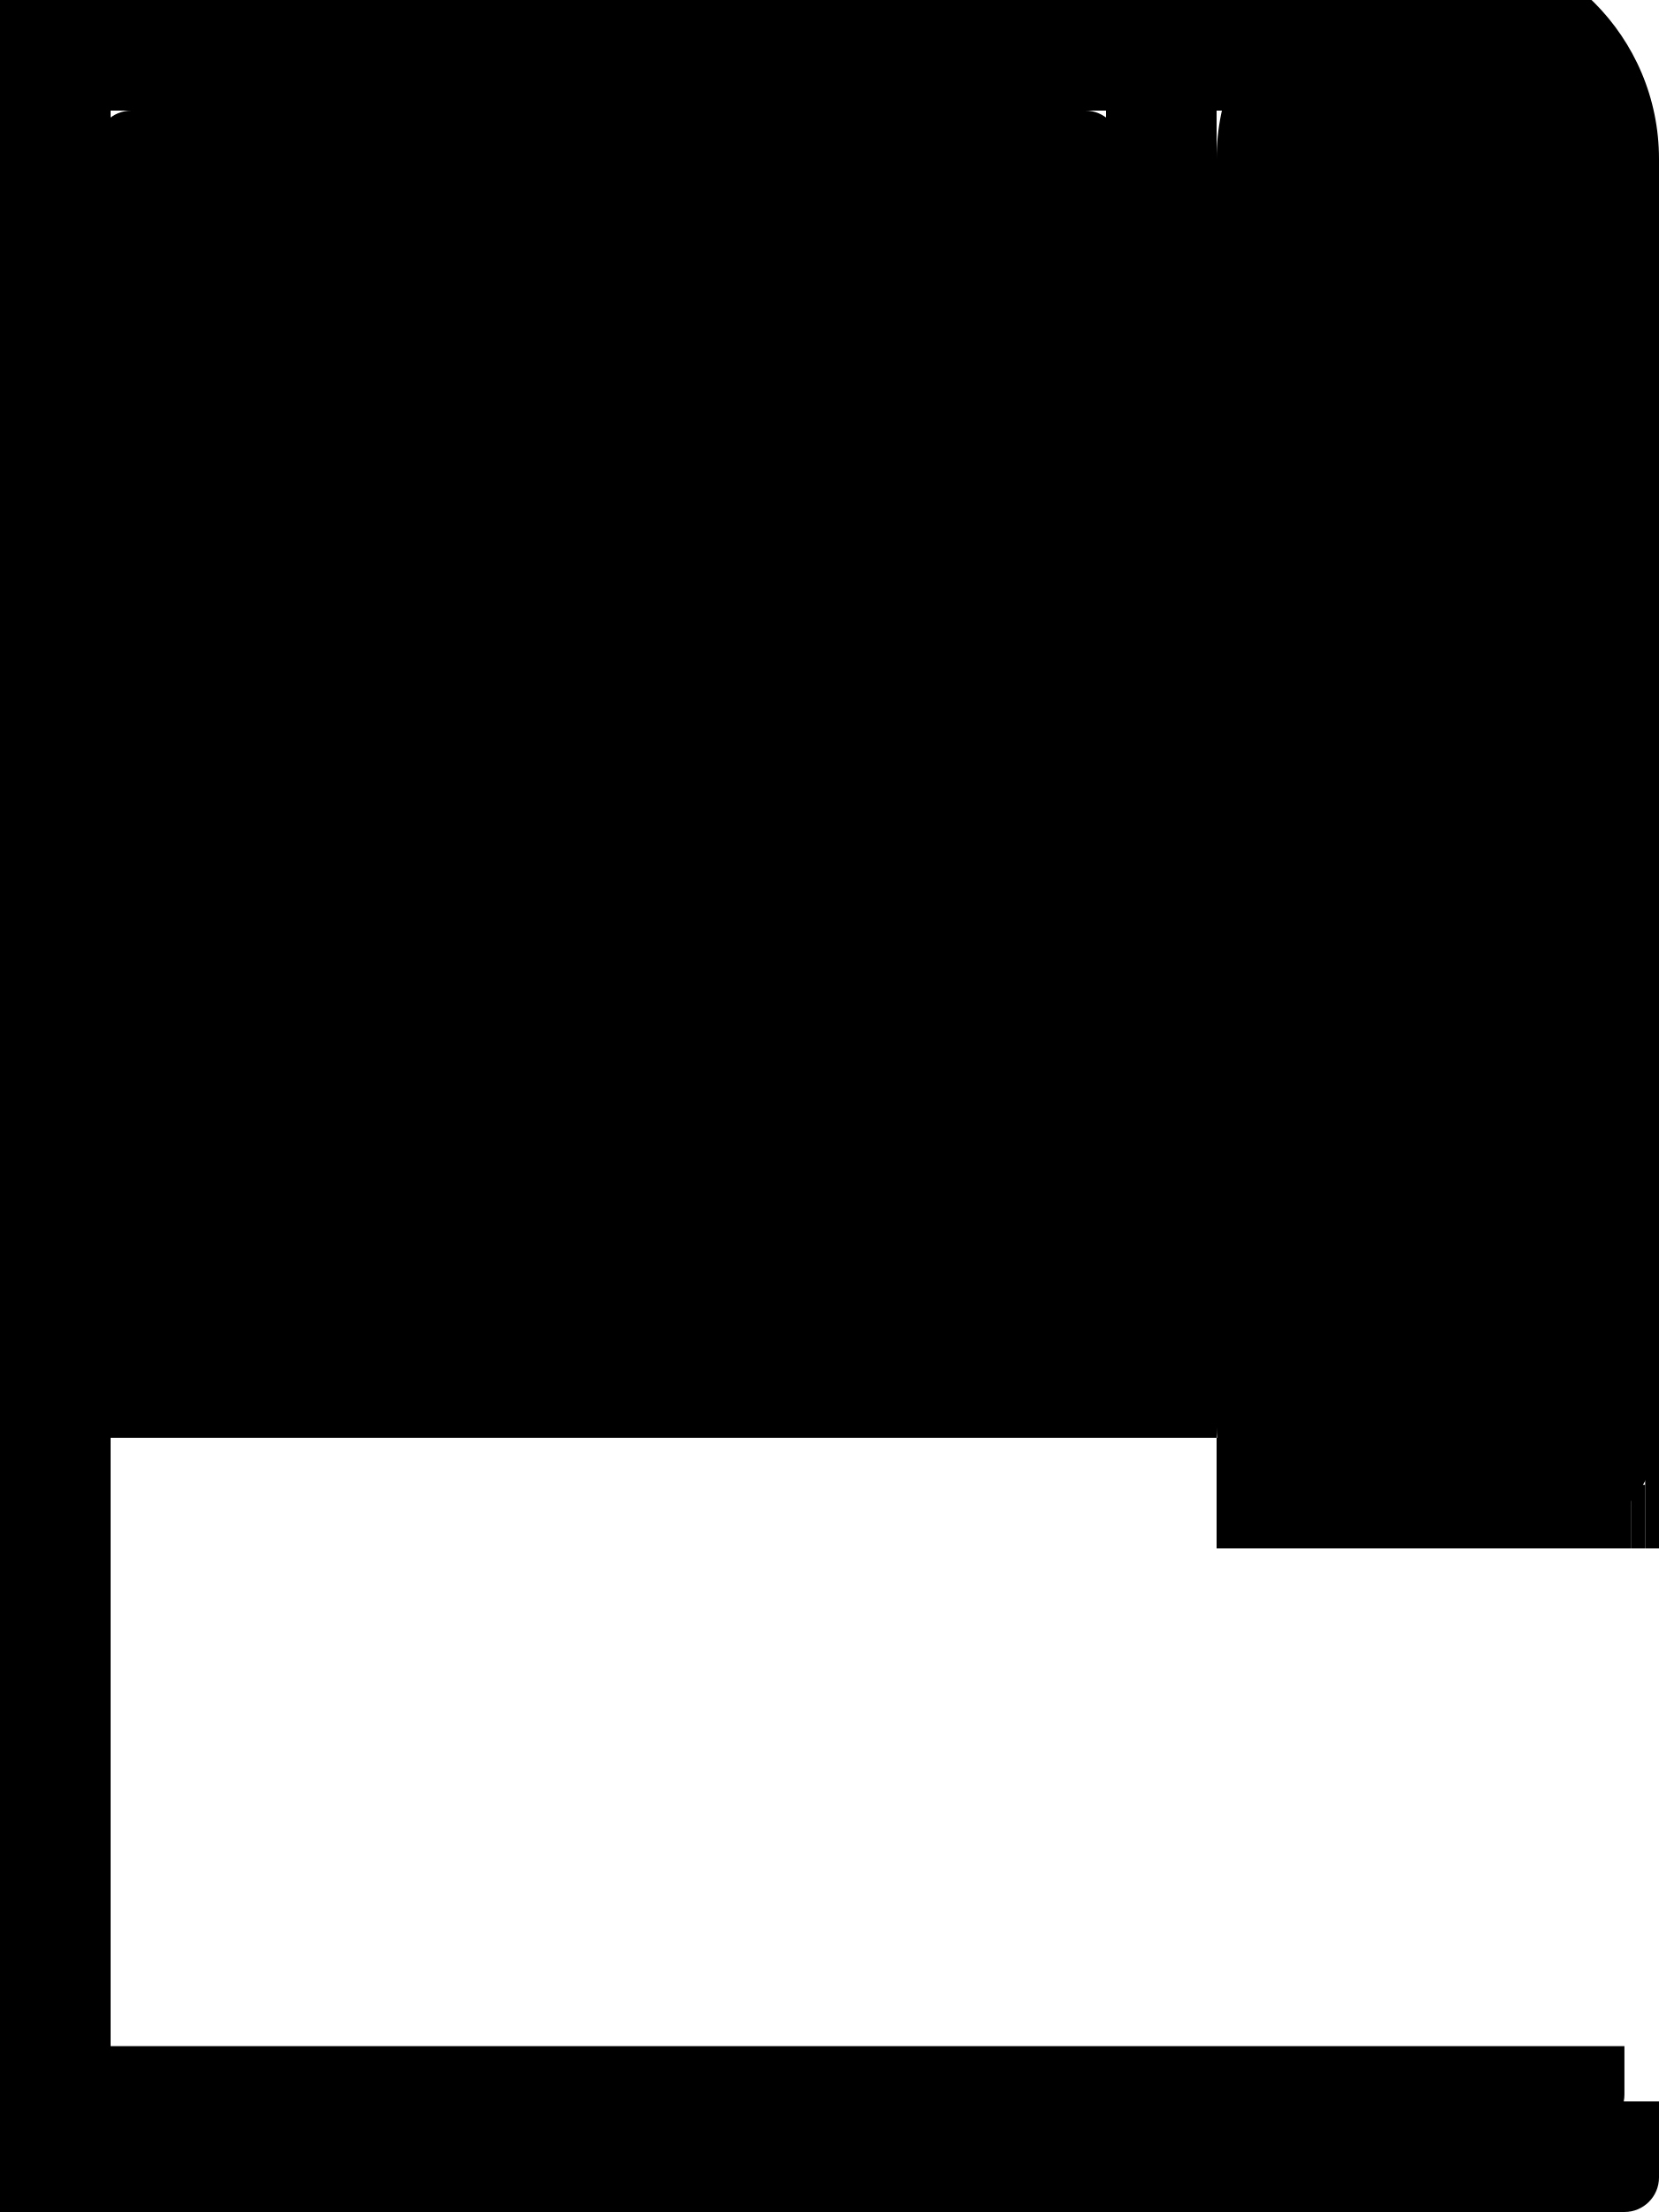
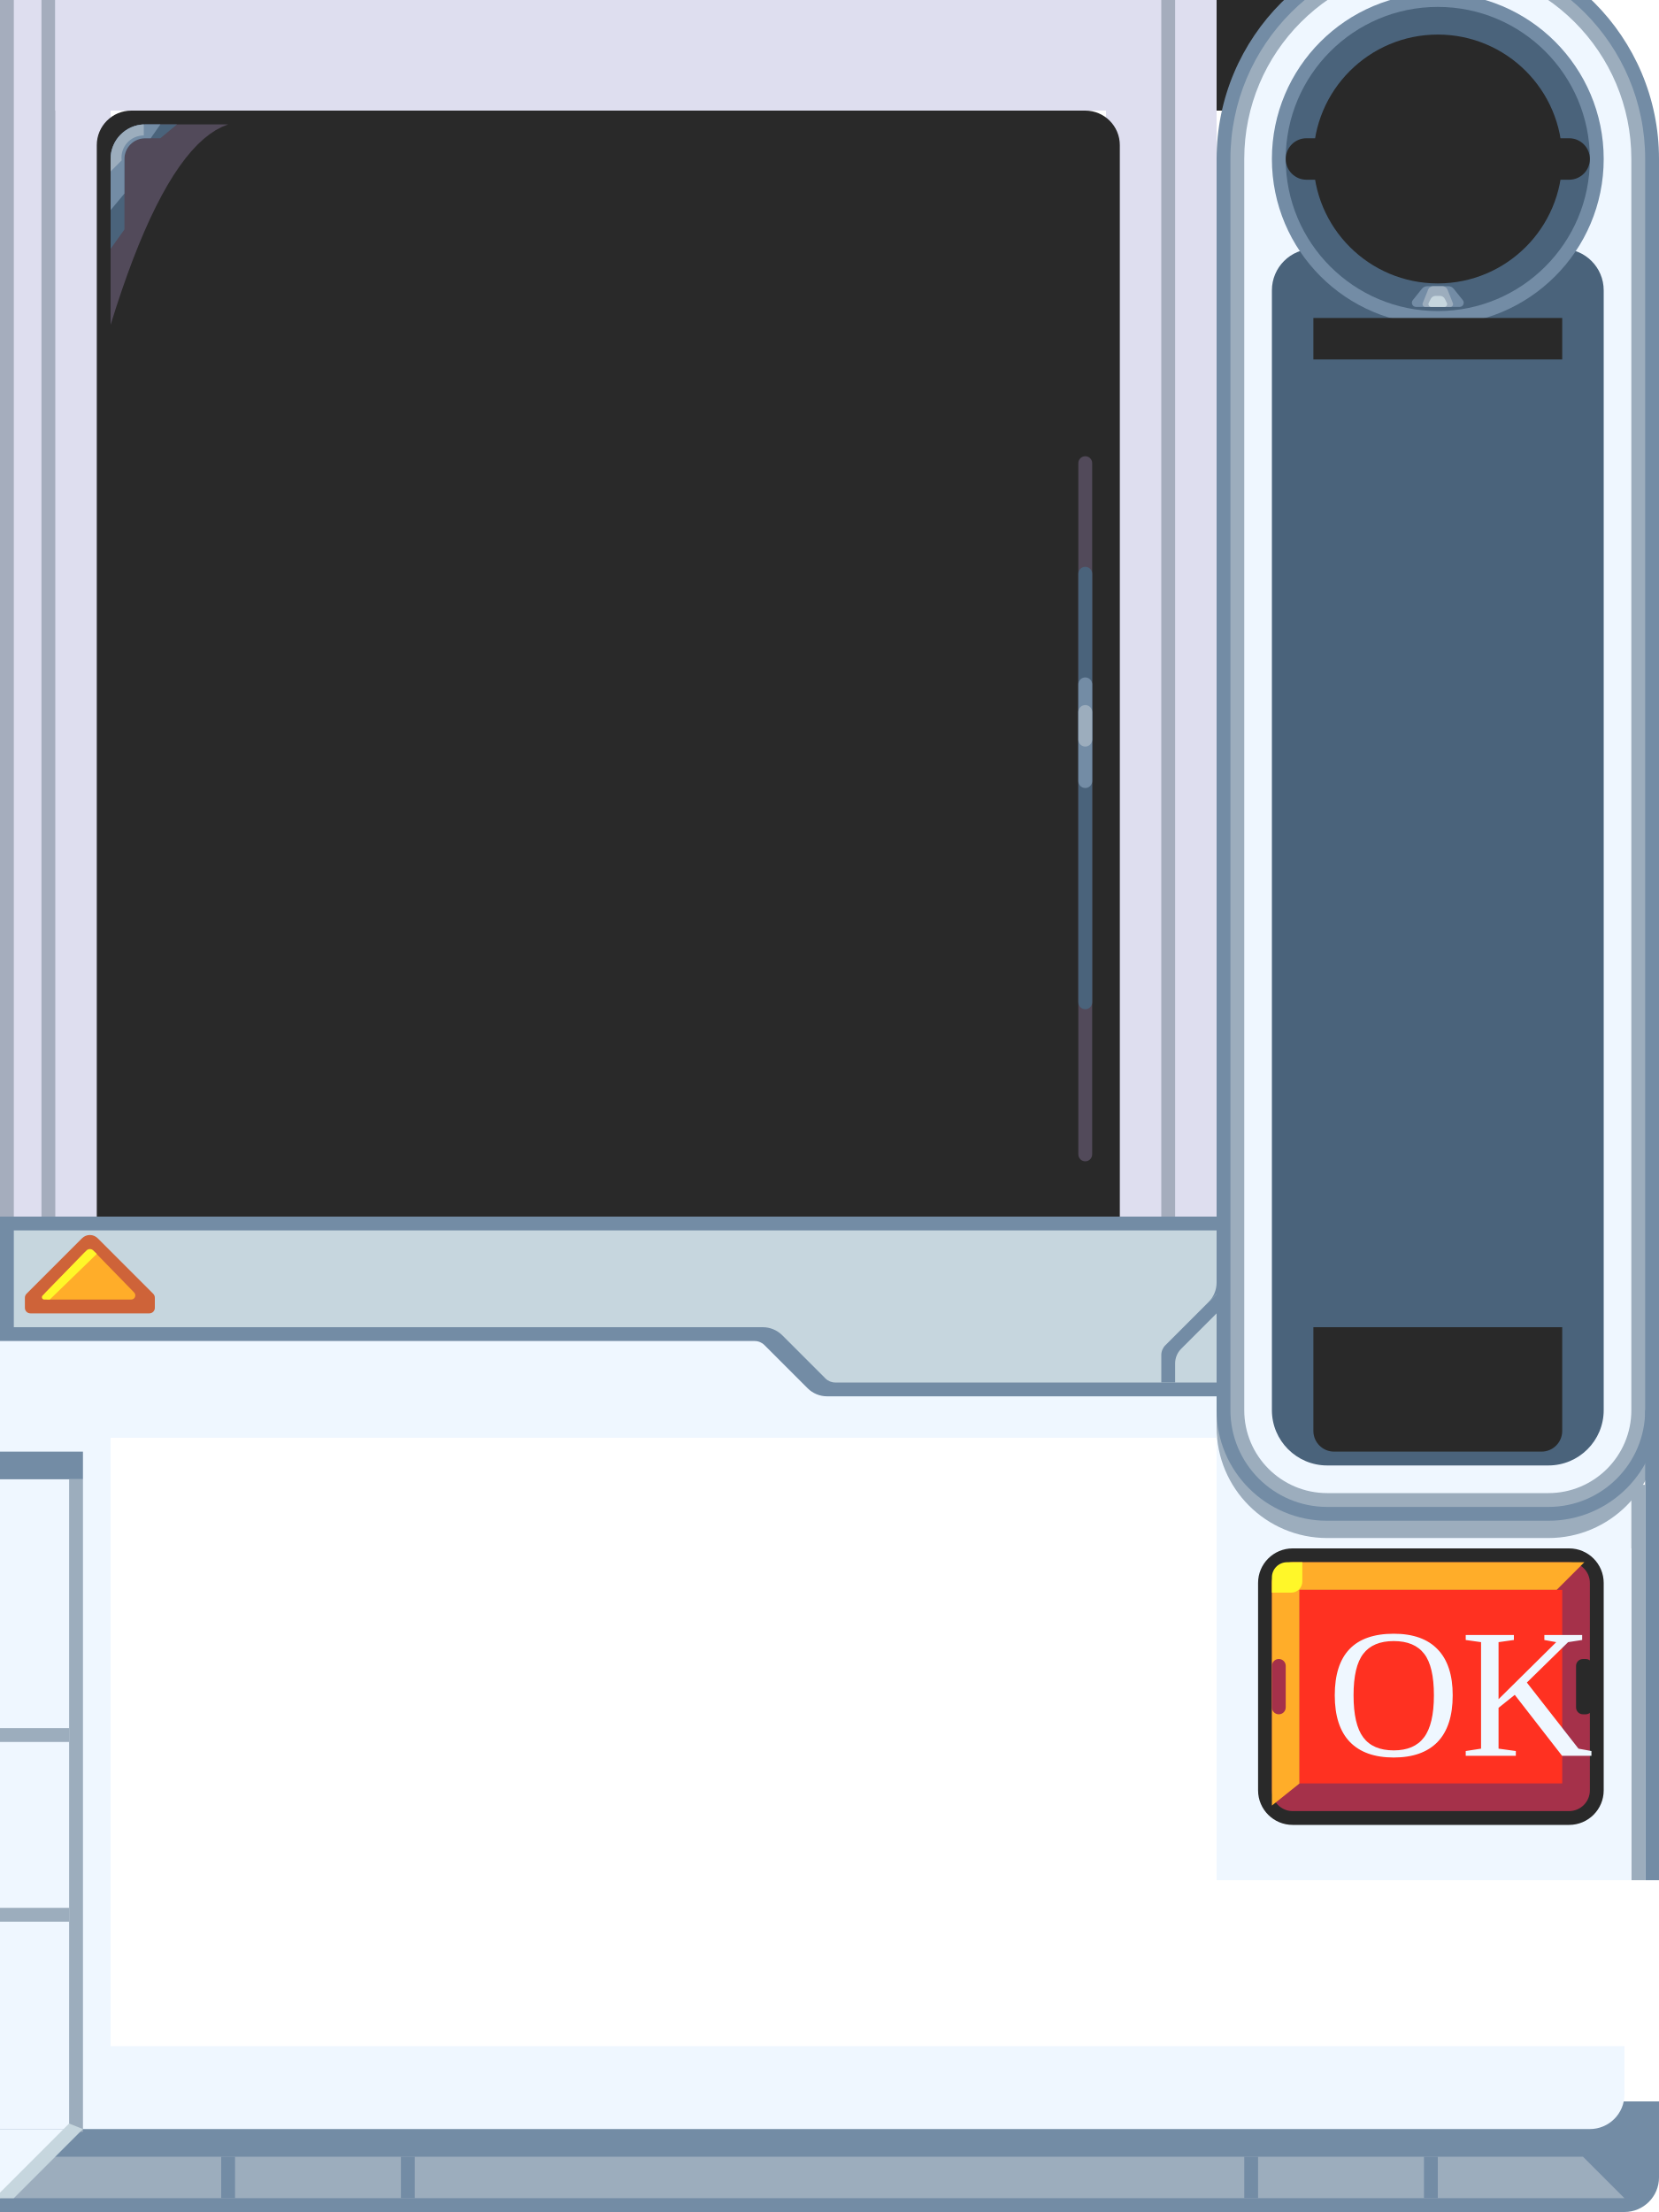
<svg xmlns="http://www.w3.org/2000/svg" width="960" height="1280" viewBox="0 0 120 160">
-   <rect x="0" y="0" width="8" height="88" fill="#000" data-color="6" data-palette="9" />
-   <rect x="0" y="0" width="1" height="88" fill="#000" data-color="7" data-palette="9" />
-   <rect x="3" y="0" width="1" height="88" fill="#000" data-color="7" data-palette="9" />
-   <rect x="4" y="0" width="80" height="8" fill="#000" data-color="6" data-palette="9" />
-   <rect x="80" y="0" width="8" height="88" fill="#000" data-color="6" data-palette="9" />
-   <rect x="84" y="0" width="1" height="88" fill="#000" data-color="7" data-palette="9" />
-   <path d="M7 10.5 A2.5 2.5 0 0 1 9.5 8 L78.5 8 A2.5 2.5 0 0 1 81 10.5 L81 88 L7 88 Z" fill="#000" data-color="8" data-palette="9" />
-   <path d="M16.5 9 H10.5 A2.5 2.5 0 0 0 8 11.5 V23.5 L8.401 22.229 L8.805 21.015 L9.211 19.859 L9.62 18.76 L10.031 17.719 L10.445 16.735 L10.861 15.809 L11.28 14.94 L11.701 14.129 L12.125 13.375 L12.551 12.679 L12.98 12.04 L13.411 11.459 L13.845 10.935 L14.281 10.469 L14.72 10.06 L15.161 9.709 L15.605 9.415 L16.051 9.179 Z" fill="#000" data-color="10" data-palette="9" />
-   <path d="M12.8 9 H10.5 A2.5 2.5 0 0 0 8 11.5 V18 L9 16.6 V11.5 A1.5 1.5 0 0 1 10.5 10 H11.6 Z" fill="#000" data-color="5" data-palette="9" />
-   <path d="M11.6 9 H10.5 A2.5 2.5 0 0 0 8 11.5 V15.2 L9 14 V11.5 A1.5 1.5 0 0 1 10.5 10 H10.9 Z" fill="#000" data-color="4" data-palette="9" />
-   <path d="M10.4 9 A2.5 2.5 0 0 0 8 11.5 V12.4 L8.8 11.6 A1.6 1.6 0 0 1 10.4 9.8 Z" fill="#000" data-color="3" data-palette="9" />
-   <rect x="78" y="33" width="1" height="51" rx="0.5" fill="#000" data-color="10" data-palette="9" />
-   <rect x="78" y="41" width="1" height="32" rx="0.5" fill="#000" data-color="5" data-palette="9" />
-   <rect x="78" y="49" width="1" height="8" rx="0.5" fill="#000" data-color="4" data-palette="9" />
-   <rect x="78" y="51" width="1" height="3" rx="0.5" fill="#000" data-color="3" data-palette="9" />
-   <rect x="0" y="88" width="88" height="16" fill="#000" data-color="1" data-palette="9" />
-   <path d="M0 88 L88 88 L88 101 L59.828 101 A2 2 0 0 1 58.414 100.414 L55.293 97.293 A1 1 0 0 0 54.586 97 L0 97 Z" fill="#000" data-color="4" data-palette="9" />
-   <path d="M1 89 L88 89 L88 100 L60.414 100 A1 1 0 0 1 59.707 99.707 L56.586 96.586 A2 2 0 0 0 55.172 96 L1 96 Z" fill="#000" data-color="2" data-palette="9" />
-   <path d="M88 93.6 L88 95 L85.439 97.561 A1.5 1.5 0 0 0 85 98.621 L85 100 L84 100 L84 98.014 A1 1 0 0 1 84.293 97.307 Z" fill="#000" data-color="4" data-palette="9" />
-   <path d="M88 92.77 A2 2 0 0 1 87.41 94.19 L88 93.6 Z" fill="#000" data-color="4" data-palette="9" />
-   <path d="M5.934 89.566 A0.8 0.8 0 0 1 7.066 89.566 L11.083 93.583 A0.4 0.4 0 0 1 11.2 93.866 L11.2 94.6 A0.4 0.4 0 0 1 10.8 95 L2.2 95 A0.4 0.4 0 0 1 1.8 94.6 L1.8 93.866 A0.4 0.4 0 0 1 1.917 93.583 Z" fill="#000" data-color="13" data-palette="9" />
-   <path d="M6.07 90.642 A0.6 0.6 0 0 1 6.93 90.642 L9.704 93.491 A0.3 0.3 0 0 1 9.489 94 L3.511 94 A0.3 0.3 0 0 1 3.296 93.491 Z" fill="#000" data-color="12" data-palette="9" />
-   <path d="M6.253 90.453 A0.349 0.349 0 0 1 6.75 90.45 L7 90.7 L3.6 94 L3.2 94 A0.169 0.169 0 0 1 3.079 93.713 Z" fill="#000" data-color="11" data-palette="9" />
-   <rect x="0" y="104" width="8" height="48" fill="#000" data-color="1" data-palette="9" />
-   <rect x="0" y="105" width="6" height="2" fill="#000" data-color="4" data-palette="9" />
-   <rect x="0" y="125" width="5" height="1" fill="#000" data-color="3" data-palette="9" />
-   <rect x="0" y="138" width="5" height="1" fill="#000" data-color="3" data-palette="9" />
-   <path d="M0 152 L120 152 L120 157.5 A2.5 2.5 0 0 1 117.5 160 L0 160 Z" fill="#000" data-color="4" data-palette="9" />
-   <path d="M0 148 L117.5 148 L117.5 151.5 A2.5 2.5 0 0 1 115 154 L0 154 Z" fill="#000" data-color="1" data-palette="9" />
-   <polygon points="0,156 114.5,156 117.5,159 0,159" fill="#000" data-color="3" data-palette="9" />
-   <rect x="16" y="156" width="1" height="3" fill="#000" data-color="4" data-palette="9" />
-   <rect x="29" y="156" width="1" height="3" fill="#000" data-color="4" data-palette="9" />
-   <rect x="90" y="156" width="1" height="3" fill="#000" data-color="4" data-palette="9" />
-   <rect x="103" y="156" width="1" height="3" fill="#000" data-color="4" data-palette="9" />
-   <polygon points="0,154 5,154 0,159" fill="#000" data-color="1" data-palette="9" />
-   <rect x="5" y="107" width="1" height="47.2" fill="#000" data-color="3" data-palette="9" />
-   <polygon points="5,153.6 6,154 1,159 -0.4,159" fill="#000" data-color="2" data-palette="9" />
-   <rect x="88" y="104" width="30" height="8" fill="#000" data-color="1" data-palette="9" />
-   <rect x="88" y="0" width="8" height="8" fill="#000" data-color="8" data-palette="9" />
-   <path d="M88 12.75 A16 16 0 0 1 120 12.75 V103.25 A8 8 0 0 1 112 111.25 H96 A8 8 0 0 1 88 103.25 Z" fill="#000" data-color="3" data-palette="9" />
-   <path d="M88 11.5 A16 16 0 0 1 120 11.5 V102 A8 8 0 0 1 112 110 H96 A8 8 0 0 1 88 102 Z" fill="#000" data-color="4" data-palette="9" />
-   <path d="M89 11.5 A15 15 0 0 1 119 11.5 V102 A7 7 0 0 1 112 109 H96 A7 7 0 0 1 89 102 Z" fill="#000" data-color="3" data-palette="9" />
-   <path d="M90 11.5 A14 14 0 0 1 118 11.5 V102 A6 6 0 0 1 112 108 H96 A6 6 0 0 1 90 102 Z" fill="#000" data-color="1" data-palette="9" />
-   <path d="M92 21 A3 3 0 0 1 95 18 L113 18 A3 3 0 0 1 116 21 L116 102 A4 4 0 0 1 112 106 L96 106 A4 4 0 0 1 92 102 Z" fill="#000" data-color="5" data-palette="9" />
-   <path d="M95 96 L113 96 L113 103.5 A1.5 1.5 0 0 1 111.5 105 L96.5 105 A1.5 1.5 0 0 1 95 103.5 Z" fill="#000" data-color="8" data-palette="9" />
-   <circle cx="104" cy="11.5" r="12" fill="#000" data-color="4" data-palette="9" />
-   <circle cx="104" cy="11.5" r="11" fill="#000" data-color="5" data-palette="9" />
-   <path d="M102.85 20.888 A0.5 0.5 0 0 1 103.24 20.7 L104.76 20.7 A0.5 0.5 0 0 1 105.15 20.888 L105.81 21.713 A0.3 0.3 0 0 1 105.576 22.2 L102.424 22.2 A0.3 0.3 0 0 1 102.19 21.713 Z" fill="#000" data-color="4" data-palette="9" />
-   <path d="M103.299 20.951 A0.4 0.4 0 0 1 103.671 20.7 L104.329 20.7 A0.4 0.4 0 0 1 104.701 20.951 L105.09 21.926 A0.2 0.2 0 0 1 104.905 22.2 L103.095 22.2 A0.2 0.2 0 0 1 102.91 21.926 Z" fill="#000" data-color="3" data-palette="9" />
-   <path d="M103.489 21.621 A0.4 0.4 0 0 1 103.847 21.4 L104.153 21.4 A0.4 0.4 0 0 1 104.511 21.621 L104.655 21.911 A0.2 0.2 0 0 1 104.476 22.2 L103.524 22.2 A0.2 0.2 0 0 1 103.345 21.911 Z" fill="#000" data-color="2" data-palette="9" />
-   <path d="M93 11.5 A1.5 1.5 0 0 1 94.5 10 L113.5 10 A1.5 1.5 0 0 1 115 11.5 L115 11.5 A1.5 1.5 0 0 1 113.5 13 L94.5 13 A1.5 1.5 0 0 1 93 11.5 Z" fill="#000" data-color="8" data-palette="9" />
-   <circle cx="104" cy="11.5" r="9" fill="#000" data-color="8" data-palette="9" />
-   <rect x="95" y="23" width="18" height="3" fill="#000" data-color="8" data-palette="9" />
-   <rect x="119" y="102" width="1" height="10" fill="#000" data-color="4" data-palette="9" />
-   <rect x="118" y="107.4" width="1" height="4.6" fill="#000" data-color="3" data-palette="9" />
+   <rect x="0" y="0" width="8" height="88" fill="#dedeef" data-color="6" data-palette="9" />
+   <rect x="0" y="0" width="1" height="88" fill="#a5adbd" data-color="7" data-palette="9" />
+   <rect x="3" y="0" width="1" height="88" fill="#a5adbd" data-color="7" data-palette="9" />
+   <rect x="4" y="0" width="80" height="8" fill="#dedeef" data-color="6" data-palette="9" />
+   <rect x="80" y="0" width="8" height="88" fill="#dedeef" data-color="6" data-palette="9" />
+   <rect x="84" y="0" width="1" height="88" fill="#a5adbd" data-color="7" data-palette="9" />
+   <path d="M7 10.5 A2.5 2.5 0 0 1 9.5 8 L78.5 8 A2.5 2.5 0 0 1 81 10.5 L81 88 L7 88 Z" fill="#292929" data-color="8" data-palette="9" />
+   <path d="M16.5 9 H10.5 A2.5 2.5 0 0 0 8 11.5 V23.5 L8.401 22.229 L8.805 21.015 L9.211 19.859 L9.62 18.76 L10.031 17.719 L10.445 16.735 L10.861 15.809 L11.28 14.94 L11.701 14.129 L12.125 13.375 L12.551 12.679 L12.98 12.04 L13.411 11.459 L13.845 10.935 L14.281 10.469 L14.72 10.06 L15.161 9.709 L15.605 9.415 L16.051 9.179 Z" fill="#524a5a" data-color="10" data-palette="9" />
+   <path d="M12.8 9 H10.5 A2.5 2.5 0 0 0 8 11.5 V18 L9 16.6 V11.5 A1.5 1.5 0 0 1 10.5 10 H11.6 Z" fill="#4a637b" data-color="5" data-palette="9" />
+   <path d="M11.6 9 H10.5 A2.5 2.5 0 0 0 8 11.5 V15.2 L9 14 V11.5 A1.5 1.5 0 0 1 10.5 10 H10.9 Z" fill="#738ca5" data-color="4" data-palette="9" />
+   <path d="M10.4 9 A2.5 2.5 0 0 0 8 11.5 V12.4 L8.8 11.6 A1.6 1.6 0 0 1 10.4 9.8 Z" fill="#9cadbd" data-color="3" data-palette="9" />
+   <rect x="78" y="33" width="1" height="51" rx="0.5" fill="#524a5a" data-color="10" data-palette="9" />
+   <rect x="78" y="41" width="1" height="32" rx="0.5" fill="#4a637b" data-color="5" data-palette="9" />
+   <rect x="78" y="49" width="1" height="8" rx="0.5" fill="#738ca5" data-color="4" data-palette="9" />
+   <rect x="78" y="51" width="1" height="3" rx="0.5" fill="#9cadbd" data-color="3" data-palette="9" />
+   <rect x="0" y="88" width="88" height="16" fill="#eff7ff" data-color="1" data-palette="9" />
+   <path d="M0 88 L88 88 L88 101 L59.828 101 A2 2 0 0 1 58.414 100.414 L55.293 97.293 A1 1 0 0 0 54.586 97 L0 97 Z" fill="#738ca5" data-color="4" data-palette="9" />
+   <path d="M1 89 L88 89 L88 100 L60.414 100 A1 1 0 0 1 59.707 99.707 L56.586 96.586 A2 2 0 0 0 55.172 96 L1 96 Z" fill="#c6d6de" data-color="2" data-palette="9" />
+   <path d="M88 93.6 L88 95 L85.439 97.561 A1.5 1.5 0 0 0 85 98.621 L85 100 L84 100 L84 98.014 A1 1 0 0 1 84.293 97.307 Z" fill="#738ca5" data-color="4" data-palette="9" />
+   <path d="M88 92.77 A2 2 0 0 1 87.41 94.19 L88 93.6 Z" fill="#738ca5" data-color="4" data-palette="9" />
+   <path d="M5.934 89.566 A0.8 0.8 0 0 1 7.066 89.566 L11.083 93.583 A0.4 0.4 0 0 1 11.2 93.866 L11.2 94.6 A0.4 0.4 0 0 1 10.8 95 L2.2 95 A0.4 0.4 0 0 1 1.8 94.6 L1.8 93.866 A0.4 0.4 0 0 1 1.917 93.583 Z" fill="#ce6339" data-color="13" data-palette="9" />
+   <path d="M6.07 90.642 A0.6 0.6 0 0 1 6.93 90.642 L9.704 93.491 A0.3 0.3 0 0 1 9.489 94 L3.511 94 A0.3 0.3 0 0 1 3.296 93.491 Z" fill="#ffad29" data-color="12" data-palette="9" />
+   <path d="M6.253 90.453 A0.349 0.349 0 0 1 6.75 90.45 L7 90.7 L3.6 94 L3.2 94 A0.169 0.169 0 0 1 3.079 93.713 Z" fill="#fff729" data-color="11" data-palette="9" />
+   <rect x="0" y="104" width="8" height="48" fill="#eff7ff" data-color="1" data-palette="9" />
+   <rect x="0" y="105" width="6" height="2" fill="#738ca5" data-color="4" data-palette="9" />
+   <rect x="0" y="125" width="5" height="1" fill="#9cadbd" data-color="3" data-palette="9" />
+   <rect x="0" y="138" width="5" height="1" fill="#9cadbd" data-color="3" data-palette="9" />
+   <path d="M0 152 L120 152 L120 157.5 A2.5 2.5 0 0 1 117.5 160 L0 160 Z" fill="#738ca5" data-color="4" data-palette="9" />
+   <path d="M0 148 L117.5 148 L117.5 151.5 A2.5 2.5 0 0 1 115 154 L0 154 Z" fill="#eff7ff" data-color="1" data-palette="9" />
+   <polygon points="0,156 114.5,156 117.5,159 0,159" fill="#9cadbd" data-color="3" data-palette="9" />
+   <rect x="16" y="156" width="1" height="3" fill="#738ca5" data-color="4" data-palette="9" />
+   <rect x="29" y="156" width="1" height="3" fill="#738ca5" data-color="4" data-palette="9" />
+   <rect x="90" y="156" width="1" height="3" fill="#738ca5" data-color="4" data-palette="9" />
+   <rect x="103" y="156" width="1" height="3" fill="#738ca5" data-color="4" data-palette="9" />
+   <polygon points="0,154 5,154 0,159" fill="#eff7ff" data-color="1" data-palette="9" />
+   <rect x="5" y="107" width="1" height="47.2" fill="#9cadbd" data-color="3" data-palette="9" />
+   <polygon points="5,153.6 6,154 1,159 -0.4,159" fill="#c6d6de" data-color="2" data-palette="9" />
+   <rect x="88" y="104" width="30" height="8" fill="#eff7ff" data-color="1" data-palette="9" />
+   <rect x="88" y="0" width="8" height="8" fill="#292929" data-color="8" data-palette="9" />
+   <path d="M88 12.75 A16 16 0 0 1 120 12.75 V103.25 A8 8 0 0 1 112 111.25 H96 A8 8 0 0 1 88 103.25 Z" fill="#9cadbd" data-color="3" data-palette="9" />
+   <path d="M88 11.5 A16 16 0 0 1 120 11.5 V102 A8 8 0 0 1 112 110 H96 A8 8 0 0 1 88 102 Z" fill="#738ca5" data-color="4" data-palette="9" />
+   <path d="M89 11.5 A15 15 0 0 1 119 11.5 V102 A7 7 0 0 1 112 109 H96 A7 7 0 0 1 89 102 Z" fill="#9cadbd" data-color="3" data-palette="9" />
+   <path d="M90 11.5 A14 14 0 0 1 118 11.5 V102 A6 6 0 0 1 112 108 H96 A6 6 0 0 1 90 102 Z" fill="#eff7ff" data-color="1" data-palette="9" />
+   <path d="M92 21 A3 3 0 0 1 95 18 L113 18 A3 3 0 0 1 116 21 L116 102 A4 4 0 0 1 112 106 L96 106 A4 4 0 0 1 92 102 Z" fill="#4a637b" data-color="5" data-palette="9" />
+   <path d="M95 96 L113 96 L113 103.5 A1.5 1.5 0 0 1 111.5 105 L96.5 105 A1.5 1.5 0 0 1 95 103.5 Z" fill="#292929" data-color="8" data-palette="9" />
+   <circle cx="104" cy="11.5" r="12" fill="#738ca5" data-color="4" data-palette="9" />
+   <circle cx="104" cy="11.5" r="11" fill="#4a637b" data-color="5" data-palette="9" />
+   <path d="M102.85 20.888 A0.5 0.5 0 0 1 103.24 20.7 L104.76 20.7 A0.5 0.5 0 0 1 105.15 20.888 L105.81 21.713 A0.3 0.3 0 0 1 105.576 22.2 L102.424 22.2 A0.3 0.3 0 0 1 102.19 21.713 Z" fill="#738ca5" data-color="4" data-palette="9" />
+   <path d="M103.299 20.951 A0.4 0.4 0 0 1 103.671 20.7 L104.329 20.7 A0.4 0.4 0 0 1 104.701 20.951 L105.09 21.926 A0.2 0.2 0 0 1 104.905 22.2 L103.095 22.2 A0.2 0.2 0 0 1 102.91 21.926 Z" fill="#9cadbd" data-color="3" data-palette="9" />
+   <path d="M103.489 21.621 A0.4 0.4 0 0 1 103.847 21.4 L104.153 21.4 A0.4 0.4 0 0 1 104.511 21.621 L104.655 21.911 A0.2 0.2 0 0 1 104.476 22.2 L103.524 22.2 A0.2 0.2 0 0 1 103.345 21.911 Z" fill="#c6d6de" data-color="2" data-palette="9" />
+   <path d="M93 11.5 A1.5 1.5 0 0 1 94.5 10 L113.5 10 A1.5 1.5 0 0 1 115 11.5 L115 11.5 A1.5 1.5 0 0 1 113.5 13 L94.5 13 A1.5 1.5 0 0 1 93 11.5 Z" fill="#292929" data-color="8" data-palette="9" />
+   <circle cx="104" cy="11.5" r="9" fill="#292929" data-color="8" data-palette="9" />
+   <rect x="95" y="23" width="18" height="3" fill="#292929" data-color="8" data-palette="9" />
+   <rect x="119" y="102" width="1" height="34" fill="#738ca5" data-color="4" data-palette="9" />
+   <rect x="118" y="107.4" width="1" height="28.6" fill="#9cadbd" data-color="3" data-palette="9" />
+   <rect x="88" y="112" width="30" height="24" fill="#eff7ff" data-color="1" data-palette="9" />
+   <path d="M91 114.5 A2.5 2.5 0 0 1 93.5 112 L113.5 112 A2.5 2.5 0 0 1 116 114.5 L116 129.5 A2.5 2.5 0 0 1 113.5 132 L93.5 132 A2.5 2.5 0 0 1 91 129.5 Z" fill="#292929" data-color="8" data-palette="9" />
+   <path d="M92 114.5 A1.5 1.5 0 0 1 93.5 113 L113.5 113 A1.5 1.5 0 0 1 115 114.5 L115 129.5 A1.5 1.5 0 0 1 113.5 131 L93.5 131 A1.5 1.5 0 0 1 92 129.5 Z" fill="#a5314a" data-color="15" data-palette="9" />
+   <path d="M92 114.5 A1.5 1.5 0 0 1 93.5 113 L114.6 113 L112.6 115 L94 115 L94 129 L92 130.6 Z" fill="#ffad29" data-color="12" data-palette="9" />
+   <path d="M92 114.1 A1.1 1.1 0 0 1 93.1 113 L94.2 113 L94.2 114.4 A0.8 0.8 0 0 1 93.4 115.2 L92 115.2 Z" fill="#fff729" data-color="11" data-palette="9" />
+   <path d="M92 120.5 A0.5 0.5 0 0 1 92.5 120 L92.5 120 A0.5 0.5 0 0 1 93 120.5 L93 123.5 A0.5 0.5 0 0 1 92.5 124 L92.5 124 A0.5 0.5 0 0 1 92 123.5 Z" fill="#a5314a" data-color="15" data-palette="9" />
+   <path d="M114 120.5 A0.5 0.5 0 0 1 114.5 120 L114.7 120 A0.5 0.5 0 0 1 115.2 120.5 L115.2 123.5 A0.5 0.5 0 0 1 114.7 124 L114.5 124 A0.5 0.5 0 0 1 114 123.5 Z" fill="#292929" data-color="8" data-palette="9" />
+   <rect x="94" y="115" width="19" height="14" fill="#ff3121" data-color="14" data-palette="9" />
+   <text data-words="window.ok" data-box="96 117 16 10" fill="#eff7ff" data-color="1" data-palette="9" x="96" y="127" font-size="13.333" textLength="16">OK</text>
</svg>
